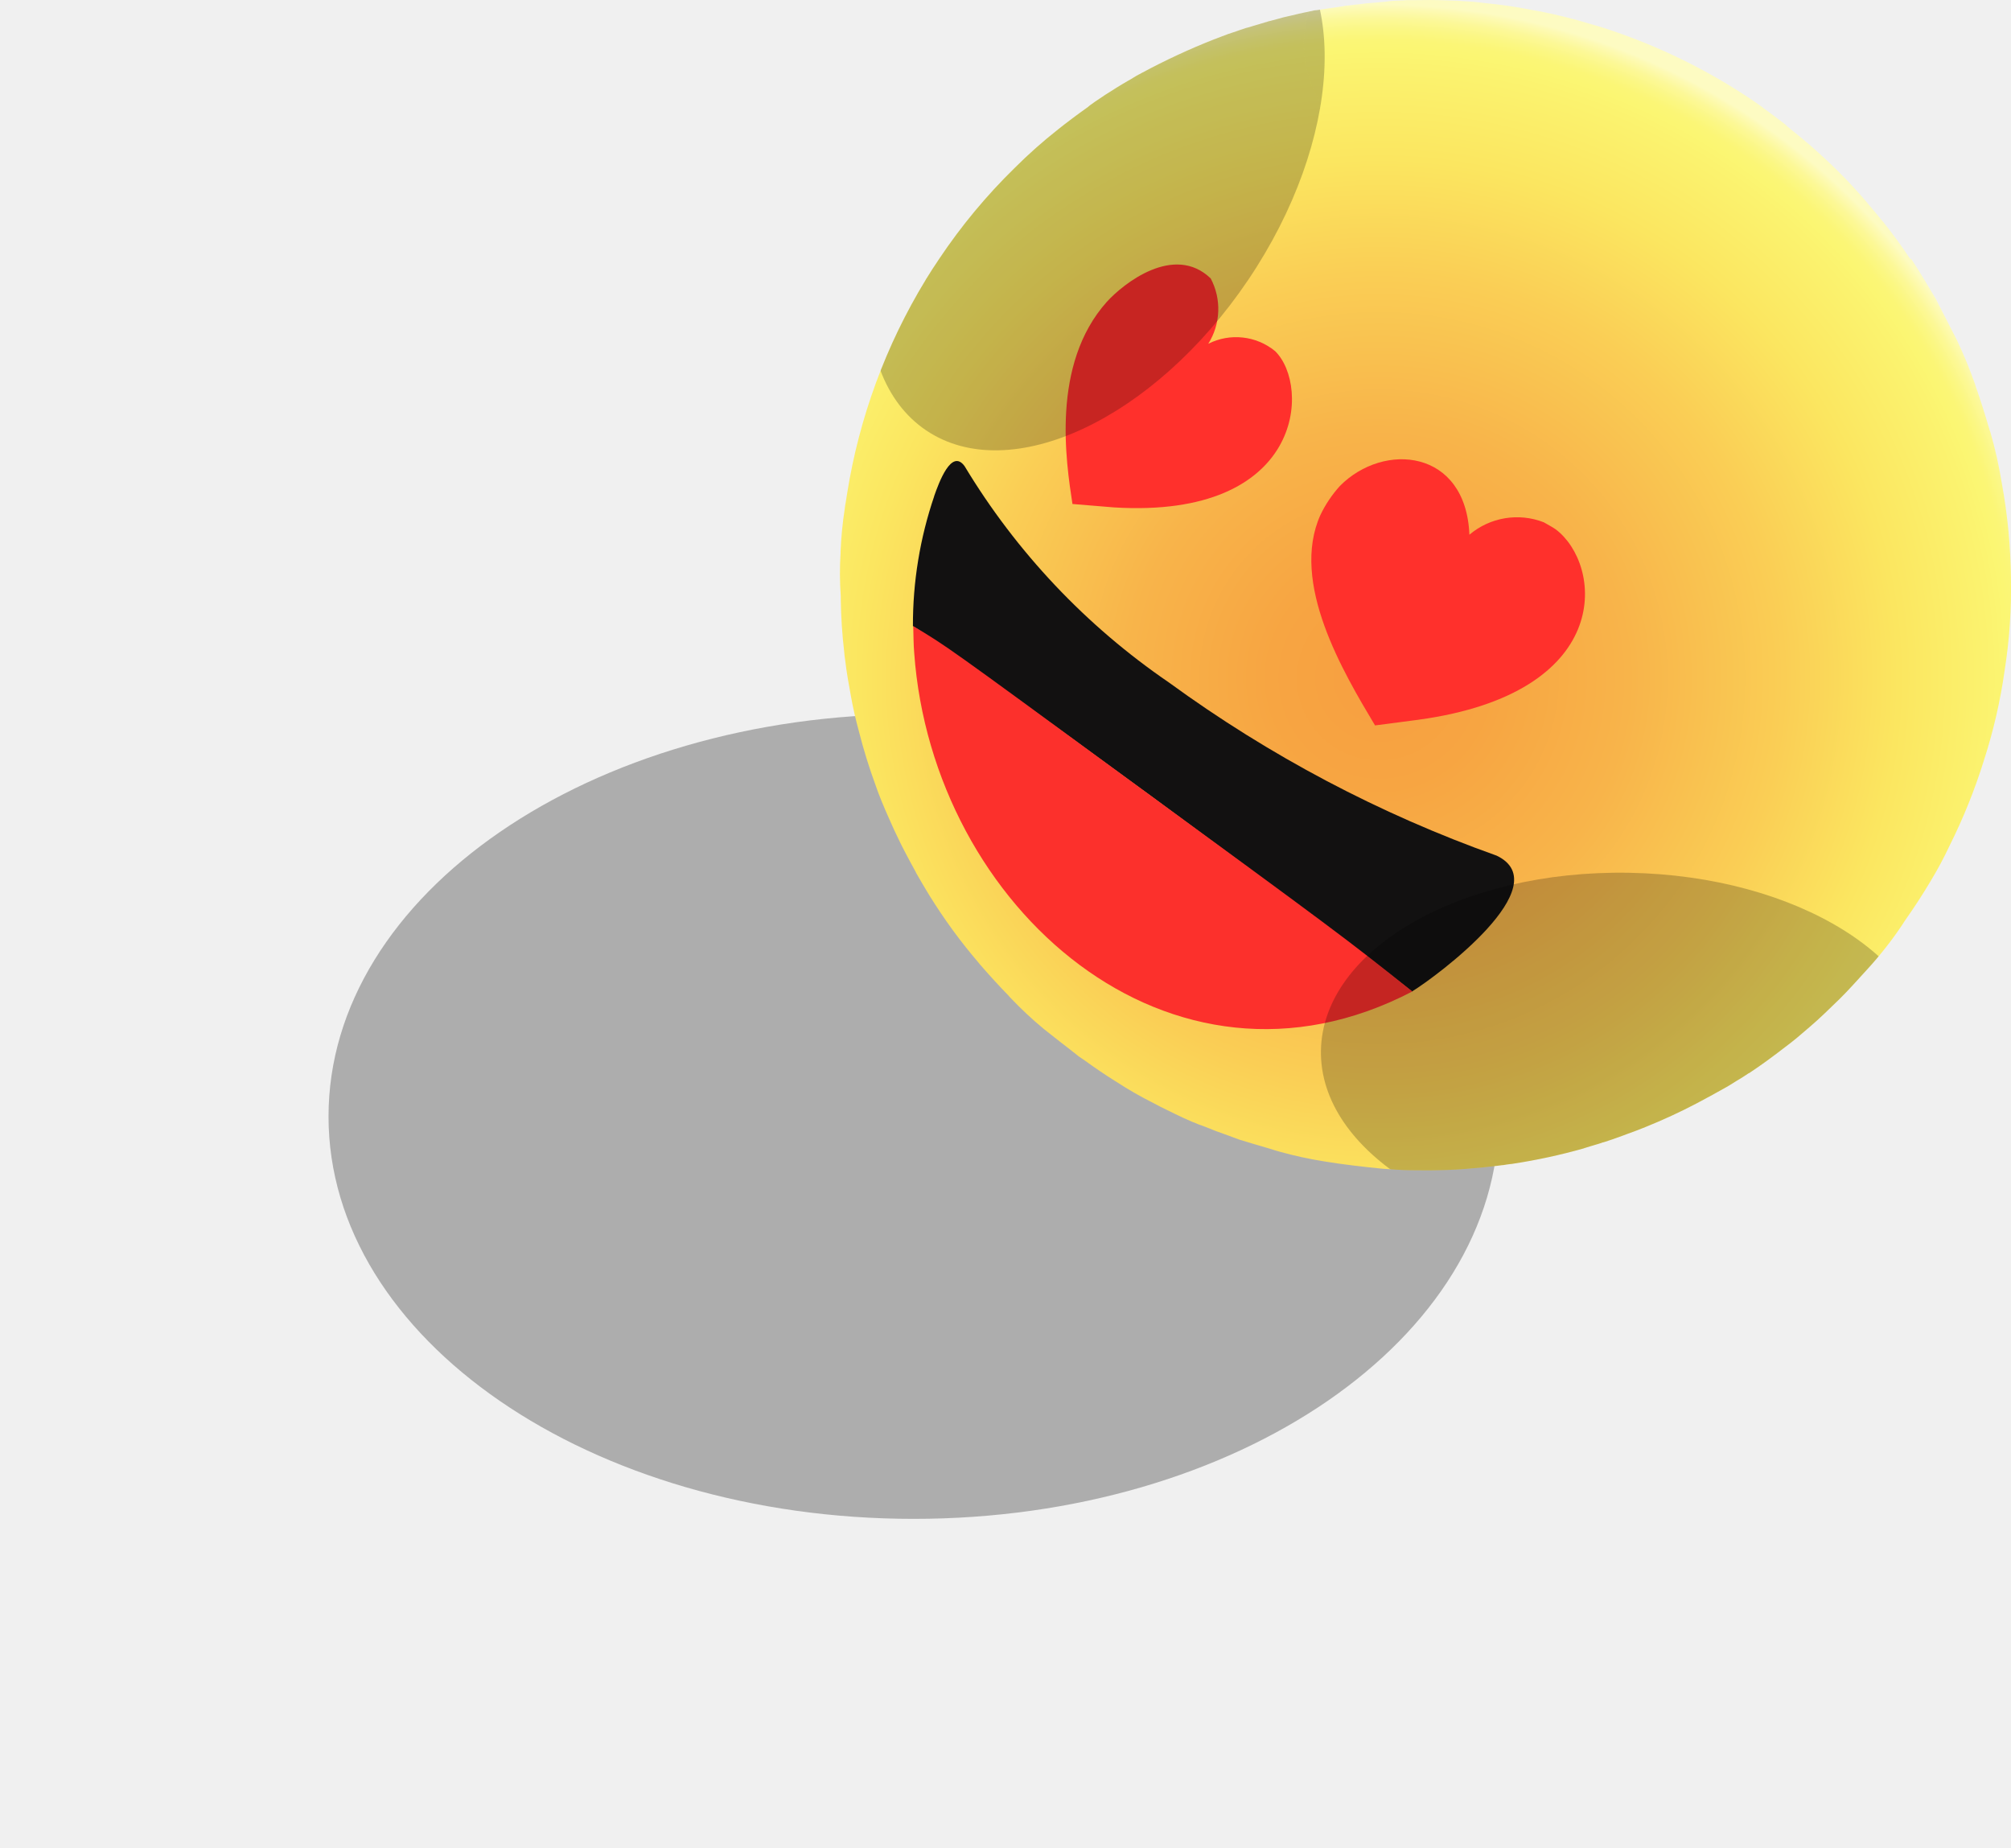
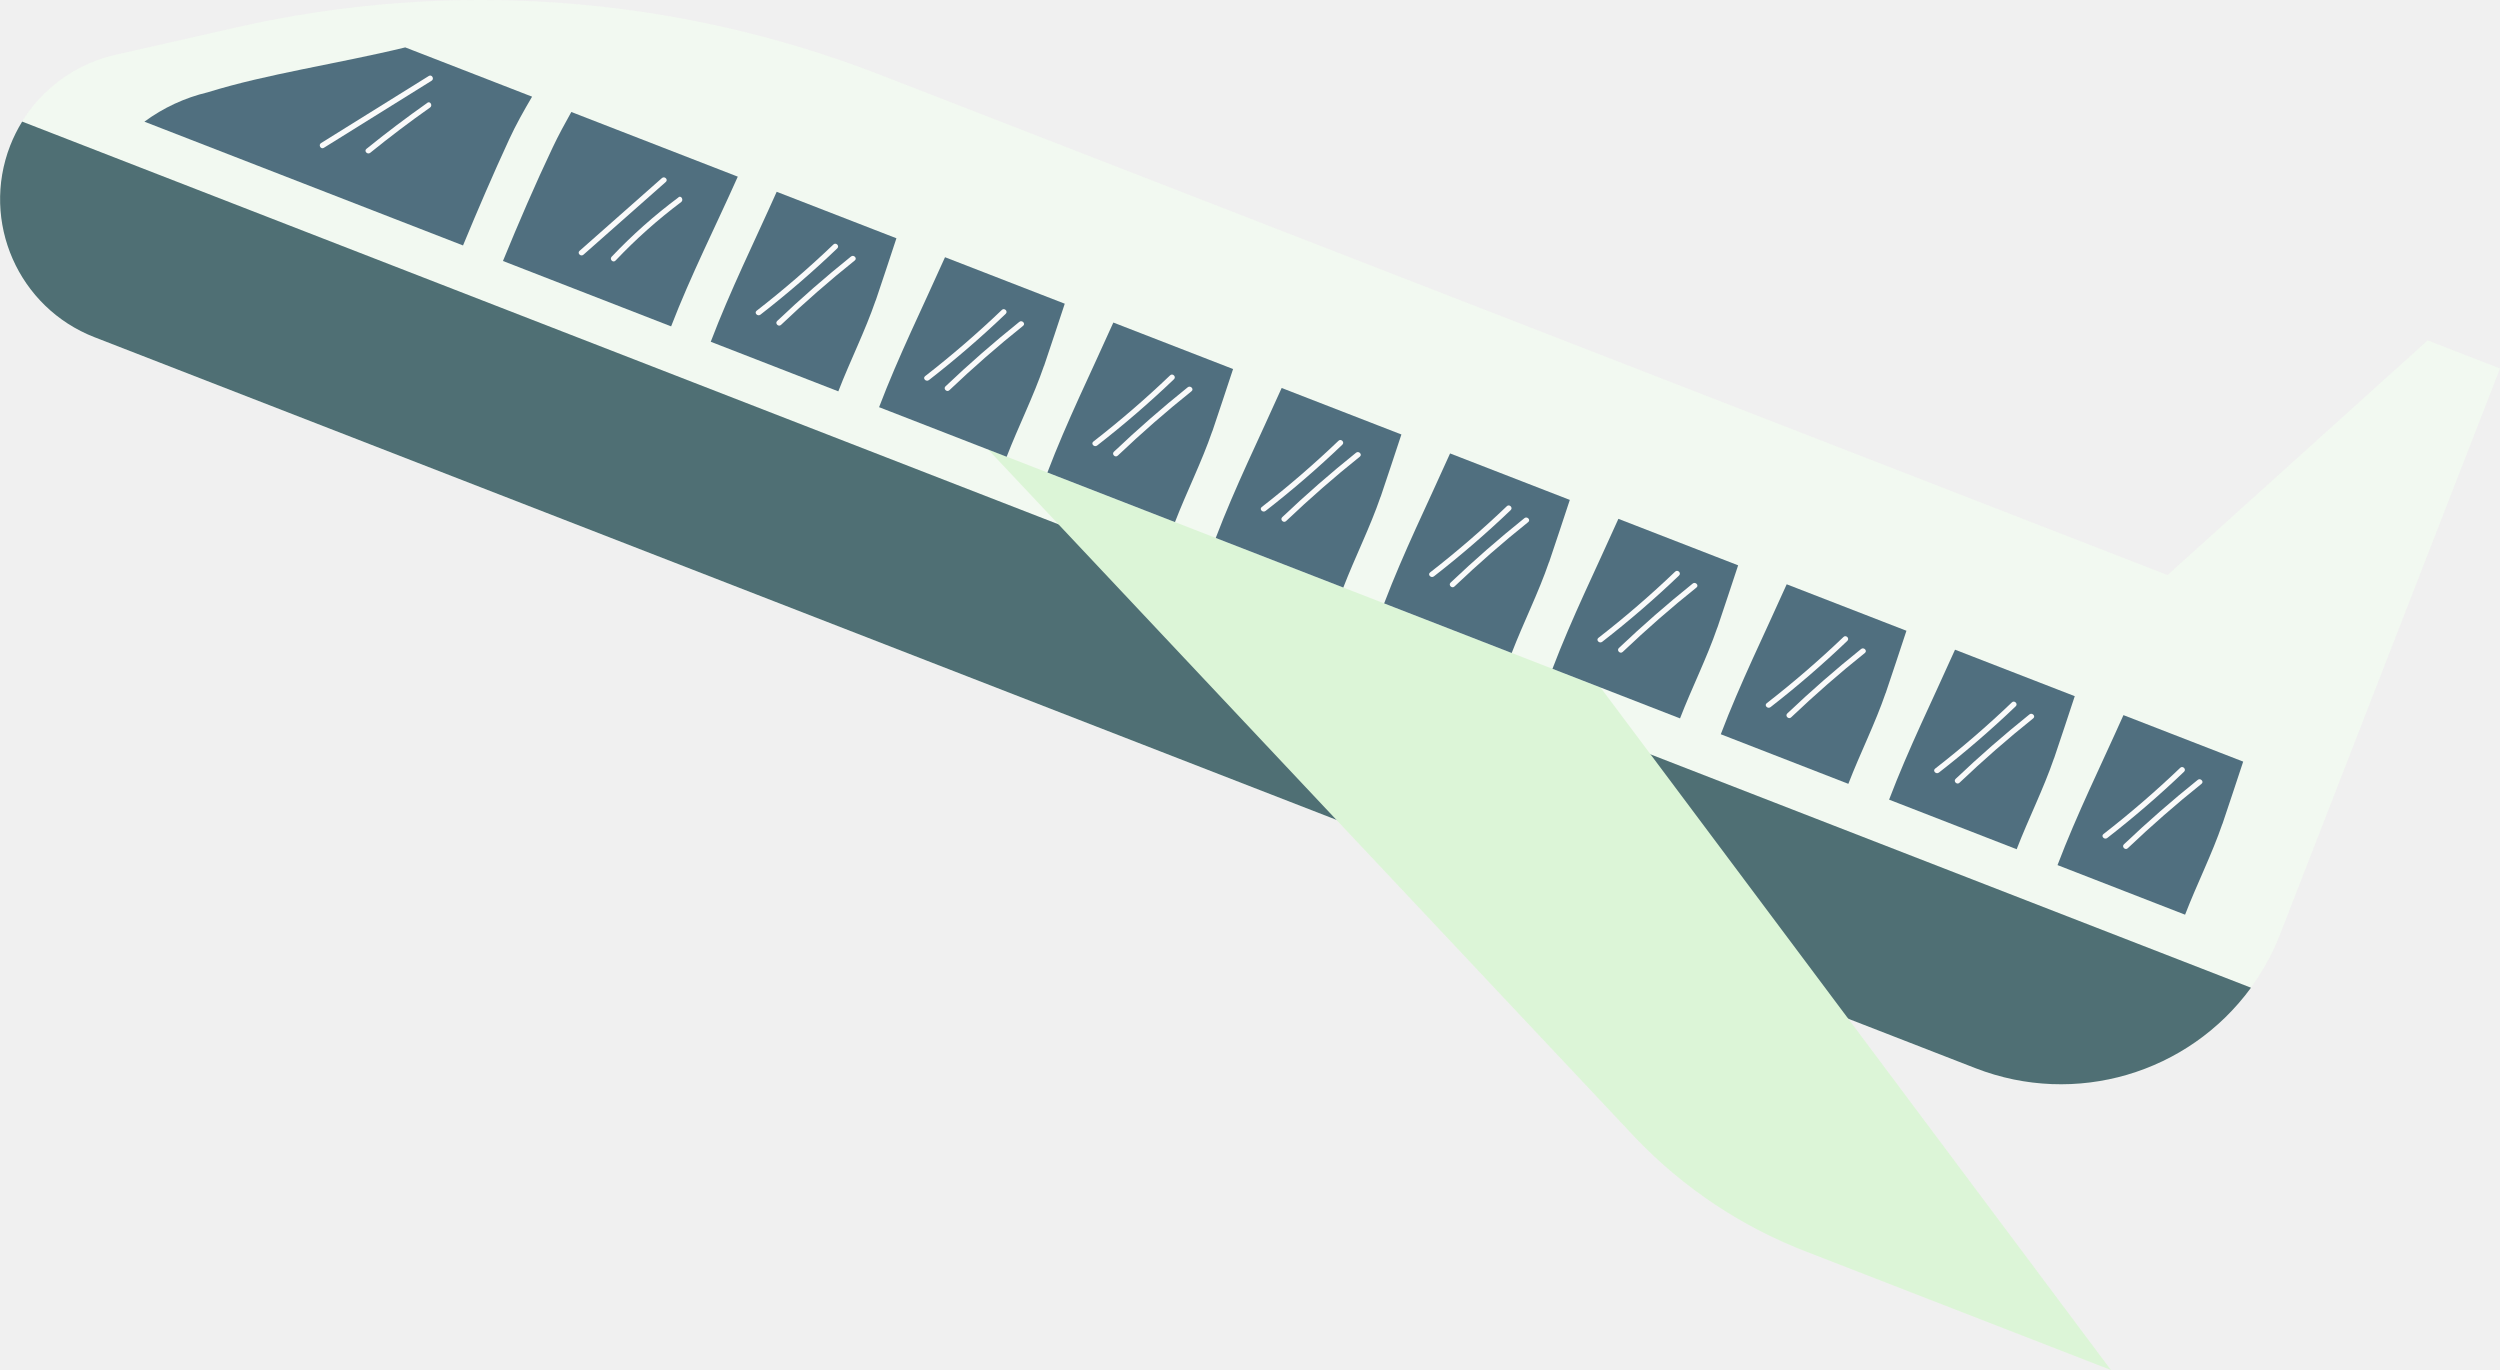
- <svg xmlns="http://www.w3.org/2000/svg" xmlns:xlink="http://www.w3.org/1999/xlink" width="82.478" height="75.758" viewBox="0 0 82.478 75.758">
-   <defs>
-     <radialGradient id="radial-gradient" cx="0.471" cy="0.58" r="0.575" gradientTransform="matrix(-0.999, -0.004, -0.004, 1, 0.933, 0.001)" gradientUnits="objectBoundingBox">
-       <stop offset="0" stop-color="#f79f40" />
-       <stop offset="0.163" stop-color="#f7a542" />
-       <stop offset="0.371" stop-color="#f8b44a" />
-       <stop offset="0.601" stop-color="#face55" />
-       <stop offset="0.771" stop-color="#fbe660" />
-       <stop offset="0.91" stop-color="#fbf36f" />
-       <stop offset="0.932" stop-color="#fbf672" />
-       <stop offset="0.947" stop-color="#fbf676" />
-       <stop offset="0.962" stop-color="#fbf783" />
-       <stop offset="0.978" stop-color="#fcf897" />
-       <stop offset="0.994" stop-color="#fdfab4" />
-       <stop offset="1" stop-color="#fdfbc2" />
-     </radialGradient>
-     <clipPath id="clip-path">
-       <path id="Trazado_116496" data-name="Trazado 116496" d="M52.65,29.84v-.06c0-.11-.03-.77-.15-1.75-.01-.09-.02-.17-.03-.26-.02-.12-.04-.25-.06-.38a23.894,23.894,0,0,0-3.15-8.77c0-.01-.01-.01-.01-.02-.17-.29-.35-.57-.54-.85h0a23.353,23.353,0,0,0-3.06-3.74,20.449,20.449,0,0,0-1.77-1.6c-.39-.32-.78-.62-1.19-.91a.265.265,0,0,1-.06-.05l-.05-.04-.21-.15c-.26-.18-.55-.37-.86-.57h0c-.01-.01-.02-.01-.03-.02-.15-.09-.3-.19-.47-.28-.07-.04-.15-.09-.22-.13s-.12-.07-.19-.11a1.092,1.092,0,0,0-.15-.08,25.413,25.413,0,0,0-2.93-1.4c-.26-.11-.47-.18-.58-.23l-.18-.07-.18-.07c-.01,0-.02-.01-.03-.01l-.04-.01-.3-.1-.04-.01c-.01,0-.03-.01-.04-.01l-.2-.07a2.759,2.759,0,0,0-.27-.08l-.23-.07c-.04-.01-.09-.03-.13-.04-.01,0-.03-.01-.04-.01s-.03-.01-.05-.01a.636.636,0,0,1-.07-.02l-.26-.07-.22-.06c-.07-.02-.14-.03-.21-.05h-.01l-.13-.03-.25-.06-.18-.04a2.049,2.049,0,0,0-.24-.05c-.01,0-.03-.01-.04-.01-.06-.01-.12-.03-.18-.04l-.11-.02-.13-.03h-.02l-.04-.01c-.02,0-.05-.01-.07-.01a1.766,1.766,0,0,1-.2-.04.6.6,0,0,0-.12-.02h0a2.068,2.068,0,0,1-.22-.04l-.19-.03c-.03-.01-.07-.01-.11-.02a.985.985,0,0,0-.17-.02,1,1,0,0,0-.16-.02l-.27-.03-.25-.03c-.03,0-.05-.01-.08-.01h-.02a1.641,1.641,0,0,0-.23-.02l-.34-.03c-.08-.01-.16-.01-.23-.02-.09-.01-.17-.01-.26-.02s-.18-.01-.27-.02A.97.97,0,0,1,29.76,7h-.37c-.48-.01-.96-.01-1.45,0-.11,0-.21,0-.31.01s-.22.01-.32.02c-.07,0-.13.01-.19.01-.16.01-.31.02-.46.04-.05,0-.11.01-.16.01-.22.02-.43.04-.64.07-.1.01-.2.02-.3.04h-.01c-.02,0-.04.01-.06.01q-.24.03-.45.06c-.11.02-.23.04-.34.05-.26.04-.47.08-.61.11-.7.14-1.38.3-2.06.5-.41.11-.77.22-1.21.38a24.021,24.021,0,0,0-5.31,2.61h0c-.17.11-.33.22-.49.33a.265.265,0,0,0-.06.05c-.28.2-.56.4-.84.61a.423.423,0,0,1-.07.05l-.02.02-.02.02c-.01.01-.02.02-.03.02s-.02.01-.03.02c-.08.06-.15.12-.23.18-.15.12-.3.24-.44.36-.08.07-.16.13-.24.2-.16.14-.32.27-.46.4l-.02.02-.02.02c-.03.03-.07.06-.1.09-.75.69-1.21,1.19-1.24,1.22-.23.25-.46.51-.69.77-.16.19-.33.38-.5.59-.01.01-.02.03-.04.04l-.03.03c-.34.42-.69.89-1.08,1.46l-.01.01-.01.01c-.01.01-.01.02-.02.02-.18.26-.36.55-.54.86-.16.26-.32.52-.46.75l-.46.88c-.15.29-.29.56-.42.82a16.758,16.758,0,0,0-.76,1.82h0v.01c-.22.6-.42,1.23-.6,1.84l-.01.02a.037.037,0,0,1-.01.03,17.968,17.968,0,0,0-.5,2.13,23.506,23.506,0,0,0-.17,7.66,22.794,22.794,0,0,0,.82,3.68,23.944,23.944,0,0,0,1.38,3.51,15.311,15.311,0,0,0,.75,1.42c.32.56.68,1.11,1.06,1.66.04.07.09.13.13.2a16,16,0,0,0,1.39,1.8c.34.37.78.88,1.14,1.24s.83.82,1.22,1.15h0c.42.37.6.53.99.83q.72.585,1.47,1.08h.01c.16.11.32.22.49.32.19.12.38.24.55.34.09.05.22.13.36.21a.573.573,0,0,1,.07.04c.15.09.33.18.52.29.04.02.09.05.13.07a22.789,22.789,0,0,0,2.12,1c.18.07.42.17.7.28l.24.09.42.15.3.1.11.03c.01,0,.01,0,.02.01l.16.05a2.759,2.759,0,0,0,.27.08l.26.08c.01,0,.02,0,.02.01a22.1,22.1,0,0,0,2.96.66l.09.01c.08.01.17.03.27.04h.03l.23.03.53.06c.24.03.56.05.79.07s.49.03.74.04h.02c.13.01.25.01.37.01.33.01.77,0,1.1.01s.79-.03,1.13-.05c.72-.06,1.68-.17,2.39-.28a18.747,18.747,0,0,0,1.84-.38c.14-.04.28-.08.43-.12.43-.12.87-.25,1.24-.36l.43-.16c.35-.12.69-.25,1.03-.38l.17-.06c.4-.15.89-.38,1.32-.59.19-.09.37-.18.55-.28a15.71,15.71,0,0,0,1.56-.88c.02-.01.03-.02.05-.03.41-.26.82-.52,1.22-.81.09-.06.18-.12.26-.17l.44-.34c.12-.09.23-.18.35-.27l.66-.52a14.289,14.289,0,0,0,1.37-1.26l.03-.03.07-.07c.35-.35.74-.77,1.2-1.29a.138.138,0,0,0,.03-.04h0a20.958,20.958,0,0,0,2.02-2.71c.01-.01.01-.02.02-.03.19-.3.38-.61.57-.95v-.01h0c.08-.14.16-.29.24-.44.11-.2.22-.41.31-.59l.09-.18c.16-.32.31-.65.47-.99.21-.47.41-.94.56-1.36h0c.26-.7.5-1.44.71-2.23.13-.48.25-.96.33-1.41.1-.48.18-.98.25-1.5.02-.12.03-.23.05-.34.08-.69.14-1.41.16-2.14v-.13C52.68,31.04,52.68,30.45,52.65,29.84Z" transform="translate(-4.654 -6.992)" />
-     </clipPath>
-     <linearGradient id="linear-gradient" x1="-0.166" y1="-323.933" x2="-1.166" y2="-323.933" gradientUnits="objectBoundingBox">
-       <stop offset="0" stop-color="#19b79c" />
-       <stop offset="0.405" stop-color="#1dbb9e" />
-       <stop offset="0.825" stop-color="#2ac8a3" />
-       <stop offset="0.997" stop-color="#31cfa6" />
-     </linearGradient>
-     <linearGradient id="linear-gradient-2" x1="-2.106" y1="-363.238" x2="-3.08" y2="-363.238" xlink:href="#linear-gradient" />
-     <clipPath id="clip-path-2">
-       <path id="Trazado_116504" data-name="Trazado 116504" d="M4.652,29.65v-.06a15.757,15.757,0,0,1,.17-1.74,2.335,2.335,0,0,1,.04-.26c.02-.12.04-.25.06-.38a24.088,24.088,0,0,1,3.22-8.75c0-.01.01-.01.01-.02.18-.29.36-.57.55-.85h0a23.39,23.39,0,0,1,3.09-3.72,20.134,20.134,0,0,1,1.78-1.58q.585-.465,1.2-.9a.265.265,0,0,0,.06-.05l.05-.04.21-.15c.26-.18.55-.37.86-.56h0c.01-.01.02-.01.03-.02.15-.09.31-.19.47-.28a2.53,2.53,0,0,0,.22-.13c.06-.04.12-.07.19-.11.05-.03.1-.05.15-.08a27.308,27.308,0,0,1,2.95-1.37c.26-.1.47-.18.58-.22l.18-.06.18-.06c.01,0,.02-.01.03-.01l.05-.02.3-.1.04-.01c.01,0,.03-.01.04-.01l.2-.06c.08-.02.19-.06.27-.08l.23-.07a.647.647,0,0,0,.13-.04c.01,0,.03-.01.04-.01s.03-.01.05-.01a.637.637,0,0,0,.07-.02l.26-.07.22-.06c.07-.02.14-.03.21-.05h.01l.13-.03c.08-.02.18-.04.25-.06l.18-.04c.08-.02.16-.03.24-.05.01,0,.03-.01.04-.01a1.163,1.163,0,0,0,.18-.04l.11-.01.13-.02h.02l.04-.01c.02,0,.05-.01.07-.01l.2-.03c.04-.01.09-.01.13-.02h0l.22-.03.19-.03a.516.516,0,0,0,.11-.02.985.985,0,0,1,.17-.02c.06-.01.11-.01.16-.02l.27-.03.25-.03c.03,0,.05-.01.08-.01h.02c.07-.01.15-.01.23-.02l.34-.03c.08-.01.16-.01.23-.02a1.569,1.569,0,0,1,.24-.03,2.437,2.437,0,0,1,.27-.01.86.86,0,0,1,.16-.01l.15-.01h.24c.49-.01.97-.01,1.45.01.11,0,.21.01.31.01s.22.01.32.02c.07,0,.13.01.19.01.16.01.31.02.46.04.05.01.11.01.16.02.22.02.43.05.64.07.1.01.2.03.3.04h.01c.02,0,.04.01.06.01.16.02.31.05.45.07l.34.06c.26.05.47.09.6.11.69.14,1.38.31,2.06.52.41.11.76.23,1.21.39a24.178,24.178,0,0,1,5.28,2.65h0c.16.11.33.22.49.34a.265.265,0,0,1,.06.05c.28.2.56.41.83.62a.424.424,0,0,0,.07.05l.02.02.02.02.03.03c.01.01.02.01.02.02.08.06.15.12.22.18.15.12.3.24.44.36.08.07.16.14.24.2.16.14.31.28.46.41l.02.02.02.02c.03.03.07.06.1.09.75.69,1.2,1.2,1.23,1.23.23.25.46.51.68.78.16.19.32.38.49.59.01.01.02.03.04.04l.02.03c.33.42.69.89,1.07,1.47l.04.01.01.01c.01.01.01.02.02.02.17.26.36.56.54.86.16.26.31.53.45.75l.45.88c.15.29.29.56.42.82a18.431,18.431,0,0,1,.75,1.83h0v.01c.21.6.41,1.23.59,1.85l.01.02a.037.037,0,0,0,.01.03,17.59,17.59,0,0,1,.48,2.14,22.71,22.71,0,0,1,.37,3.87,21.465,21.465,0,0,1-.26,3.8,21.96,21.96,0,0,1-.85,3.68,23.286,23.286,0,0,1-1.41,3.5,15.244,15.244,0,0,1-.76,1.42c-.33.56-.69,1.11-1.07,1.65-.04.07-.09.13-.13.2a15.2,15.2,0,0,1-1.41,1.79c-.34.37-.79.88-1.15,1.23s-.84.82-1.22,1.14h0c-.43.37-.6.52-1,.82-.49.38-.98.74-1.48,1.07H41.9c-.16.11-.32.21-.49.31-.19.12-.38.24-.55.33-.09.05-.22.12-.36.2a.574.574,0,0,0-.07.04c-.15.08-.33.18-.52.28-.04.02-.09.05-.13.07a23.108,23.108,0,0,1-2.12.98c-.18.07-.42.17-.71.27l-.24.09-.42.15-.3.1-.11.03c-.01,0-.01,0-.02.01l-.16.05c-.08.02-.19.06-.27.08l-.26.08c-.01,0-.02,0-.02.01a23.962,23.962,0,0,1-2.96.64l-.09.01c-.08.01-.17.02-.27.04H31.8l-.23.03-.53.06c-.24.02-.56.05-.79.07s-.49.03-.74.04h-.02c-.13,0-.25.01-.37.01-.33.01-.77,0-1.1,0s-.79-.04-1.13-.06c-.72-.07-1.68-.18-2.39-.3a16.281,16.281,0,0,1-1.84-.4c-.14-.04-.28-.08-.43-.13-.43-.12-.87-.26-1.24-.37l-.43-.16c-.35-.12-.69-.25-1.03-.39l-.17-.06c-.4-.15-.88-.38-1.32-.6-.19-.09-.37-.18-.55-.28a15.612,15.612,0,0,1-1.55-.89.219.219,0,0,0-.05-.03c-.41-.26-.81-.53-1.21-.82-.09-.06-.17-.12-.25-.17L14,49.97c-.12-.09-.23-.18-.35-.27l-.66-.52a15.233,15.233,0,0,1-1.36-1.27l-.03-.03-.06-.07c-.34-.35-.74-.78-1.19-1.3a.138.138,0,0,1-.03-.04h0a21.889,21.889,0,0,1-2-2.73c-.01-.01-.01-.02-.02-.03-.18-.3-.37-.61-.56-.95v-.01h0c-.08-.14-.16-.29-.24-.44-.11-.21-.22-.41-.31-.59l-.09-.18c-.16-.32-.31-.65-.46-.99-.21-.47-.41-.95-.55-1.36h0a22.441,22.441,0,0,1-.69-2.23c-.13-.48-.24-.96-.32-1.41-.09-.49-.18-.98-.24-1.5-.02-.12-.03-.23-.04-.34a21.166,21.166,0,0,1-.14-2.14v-.13A13.347,13.347,0,0,1,4.652,29.65Z" transform="translate(-4.627 -6.983)" fill="url(#radial-gradient)" />
-     </clipPath>
-   </defs>
-   <g id="Grupo_157926" data-name="Grupo 157926" transform="translate(13.474)">
-     <ellipse id="Elipse_4737" data-name="Elipse 4737" cx="24" cy="16.5" rx="24" ry="16.5" transform="translate(0 29.284)" fill="#0b0b0b" opacity="0.292" style="mix-blend-mode: multiply;isolation: isolate" />
-     <path id="Trazado_116493" data-name="Trazado 116493" d="M4.652,29.65v-.06a15.757,15.757,0,0,1,.17-1.74,2.335,2.335,0,0,1,.04-.26c.02-.12.04-.25.06-.38a24.088,24.088,0,0,1,3.22-8.75c0-.01.01-.01.01-.02.18-.29.36-.57.55-.85h0a23.39,23.39,0,0,1,3.09-3.72,20.134,20.134,0,0,1,1.78-1.58q.585-.465,1.2-.9a.265.265,0,0,0,.06-.05l.05-.04.21-.15c.26-.18.55-.37.86-.56h0c.01-.01.02-.01.03-.02.15-.09.31-.19.47-.28a2.53,2.53,0,0,0,.22-.13c.06-.04.12-.07.19-.11.05-.03.1-.05.15-.08a27.308,27.308,0,0,1,2.95-1.37c.26-.1.47-.18.58-.22l.18-.06.18-.06c.01,0,.02-.01.03-.01l.05-.02.3-.1.04-.01c.01,0,.03-.01.04-.01l.2-.06c.08-.02.19-.06.27-.08l.23-.07a.647.647,0,0,0,.13-.04c.01,0,.03-.01.04-.01s.03-.01.05-.01a.637.637,0,0,0,.07-.02l.26-.07.22-.06c.07-.02.14-.03.21-.05h.01l.13-.03c.08-.02.18-.04.25-.06l.18-.04c.08-.02.16-.03.24-.05.01,0,.03-.01.04-.01a1.163,1.163,0,0,0,.18-.04l.11-.01.13-.02h.02l.04-.01c.02,0,.05-.01.07-.01l.2-.03c.04-.01.09-.01.13-.02h0l.22-.03.19-.03a.516.516,0,0,0,.11-.02.985.985,0,0,1,.17-.02c.06-.01.11-.01.16-.02l.27-.03.25-.03c.03,0,.05-.01.08-.01h.02c.07-.01.15-.01.23-.02l.34-.03c.08-.01.16-.01.23-.02a1.569,1.569,0,0,1,.24-.03,2.437,2.437,0,0,1,.27-.01.86.86,0,0,1,.16-.01l.15-.01h.24c.49-.01.97-.01,1.45.01.11,0,.21.01.31.01s.22.01.32.02c.07,0,.13.01.19.01.16.01.31.02.46.04.05.01.11.01.16.02.22.02.43.05.64.07.1.01.2.03.3.04h.01c.02,0,.04.01.06.01.16.02.31.05.45.07l.34.06c.26.05.47.09.6.11.69.14,1.38.31,2.06.52.41.11.76.23,1.21.39a24.178,24.178,0,0,1,5.28,2.65h0c.16.11.33.22.49.34a.265.265,0,0,1,.06.05c.28.2.56.41.83.62a.424.424,0,0,0,.07.05l.02.02.02.02.03.03c.01.01.02.01.02.02.08.06.15.12.22.18.15.12.3.24.44.36.08.07.16.14.24.2.16.14.31.28.46.41l.02.02.02.02c.03.03.07.06.1.09.75.69,1.2,1.2,1.23,1.23.23.25.46.51.68.78.16.19.32.38.49.59.01.01.02.03.04.04l.02.03c.33.42.69.89,1.07,1.47l.04.01.01.01c.01.01.01.02.02.02.17.26.36.56.54.86.16.26.31.53.45.75l.45.88c.15.29.29.56.42.82a18.431,18.431,0,0,1,.75,1.83h0v.01c.21.6.41,1.23.59,1.85l.01.02a.037.037,0,0,0,.01.03,17.59,17.59,0,0,1,.48,2.14,22.71,22.71,0,0,1,.37,3.87,21.465,21.465,0,0,1-.26,3.8,21.96,21.96,0,0,1-.85,3.68,23.286,23.286,0,0,1-1.41,3.5,15.244,15.244,0,0,1-.76,1.42c-.33.56-.69,1.11-1.07,1.65-.04.07-.09.13-.13.2a15.2,15.2,0,0,1-1.41,1.79c-.34.37-.79.88-1.15,1.23s-.84.82-1.22,1.14h0c-.43.37-.6.52-1,.82-.49.38-.98.74-1.48,1.07H41.9c-.16.11-.32.21-.49.31-.19.12-.38.24-.55.33-.09.05-.22.12-.36.2a.574.574,0,0,0-.07.04c-.15.08-.33.18-.52.28-.04.02-.09.05-.13.07a23.108,23.108,0,0,1-2.12.98c-.18.07-.42.17-.71.27l-.24.09-.42.15-.3.1-.11.03c-.01,0-.01,0-.02.01l-.16.05c-.08.02-.19.06-.27.08l-.26.08c-.01,0-.02,0-.02.01a23.962,23.962,0,0,1-2.96.64l-.09.01c-.08.01-.17.02-.27.04H31.8l-.23.03-.53.06c-.24.02-.56.05-.79.07s-.49.03-.74.04h-.02c-.13,0-.25.01-.37.01-.33.01-.77,0-1.1,0s-.79-.04-1.13-.06c-.72-.07-1.68-.18-2.39-.3a16.281,16.281,0,0,1-1.84-.4c-.14-.04-.28-.08-.43-.13-.43-.12-.87-.26-1.24-.37l-.43-.16c-.35-.12-.69-.25-1.03-.39l-.17-.06c-.4-.15-.88-.38-1.32-.6-.19-.09-.37-.18-.55-.28a15.612,15.612,0,0,1-1.55-.89.219.219,0,0,0-.05-.03c-.41-.26-.81-.53-1.21-.82-.09-.06-.17-.12-.25-.17L14,49.97c-.12-.09-.23-.18-.35-.27l-.66-.52a15.233,15.233,0,0,1-1.36-1.27l-.03-.03-.06-.07c-.34-.35-.74-.78-1.19-1.3a.138.138,0,0,1-.03-.04h0a21.889,21.889,0,0,1-2-2.73c-.01-.01-.01-.02-.02-.03-.18-.3-.37-.61-.56-.95v-.01h0c-.08-.14-.16-.29-.24-.44-.11-.21-.22-.41-.31-.59l-.09-.18c-.16-.32-.31-.65-.46-.99-.21-.47-.41-.95-.55-1.36h0a22.441,22.441,0,0,1-.69-2.23c-.13-.48-.24-.96-.32-1.41-.09-.49-.18-.98-.24-1.5-.02-.12-.03-.23-.04-.34a21.166,21.166,0,0,1-.14-2.14v-.13A13.347,13.347,0,0,1,4.652,29.65Z" transform="translate(16.349 -6.983)" fill="url(#radial-gradient)" />
-     <g id="Grupo_86225" data-name="Grupo 86225" transform="translate(20.955 0.009)" clip-path="url(#clip-path)">
-       <path id="Trazado_116494" data-name="Trazado 116494" d="M50.67,21.64a4.37,4.37,0,0,1,.18-.46C50.8,21.33,50.74,21.48,50.67,21.64Z" transform="translate(-48.844 -6.992)" fill="url(#linear-gradient)" />
-       <path id="Trazado_116495" data-name="Trazado 116495" d="M4.7,34.92c.03-.14.05-.28.08-.41C4.75,34.65,4.73,34.79,4.7,34.92Z" transform="translate(43.196 -6.992)" fill="url(#linear-gradient-2)" />
+ <svg xmlns="http://www.w3.org/2000/svg" width="183.549" height="100.584" viewBox="0 0 183.549 100.584">
+   <g id="Grupo_1103338" data-name="Grupo 1103338" opacity="0.67">
+     <path id="Trazado_886241" data-name="Trazado 886241" d="M1593.689,194.5l-19.1,17.23L1480.1,175.012a81.049,81.049,0,0,0-47.256-3.5l-8.921,2.022a10.876,10.876,0,0,0-7.734,6.664h0a10.869,10.869,0,0,0,6.194,14.071L1560.5,247.944h0a17.273,17.273,0,0,0,22.355-9.842l7.82-20.123L1599,196.564l-5.316-2.065Z" transform="translate(-1415.45 -169.511)" fill="#f3fdf1" />
+     <path id="Trazado_886242" data-name="Trazado 886242" d="M1417.08,183.95a11.171,11.171,0,0,0-.878,1.762h0a10.869,10.869,0,0,0,6.194,14.071l138.117,53.674a17.278,17.278,0,0,0,20.209-5.916Z" transform="translate(-1415.454 -175.023)" fill="#003037" />
+     <path id="Trazado_886243" data-name="Trazado 886243" d="M1459.382,181.891c.488-1.063,1.075-2.1,1.681-3.134l-9.311-3.617c-2.516.612-5.07,1.094-7.616,1.62-2.306.476-4.63.977-6.881,1.675a12.854,12.854,0,0,0-4.655,2.158l23.393,9.088C1457.075,187.065,1458.194,184.463,1459.382,181.891Z" transform="translate(-1421.998 -171.66)" fill="#023047" />
+     <path id="Trazado_886244" data-name="Trazado 886244" d="M1492.422,187.558,1480.2,182.81c-.476.853-.946,1.712-1.366,2.6-1.3,2.739-2.5,5.527-3.653,8.34l12.346,4.8C1488.966,194.816,1490.79,191.218,1492.422,187.558Z" transform="translate(-1438.254 -174.588)" fill="#023047" />
+     <path id="Trazado_886245" data-name="Trazado 886245" d="M1532.81,222.9l47.516,50.527a34.419,34.419,0,0,0,12.593,8.377l22.324,8.674-37.477-50.113-44.95-17.471Z" transform="translate(-1460.256 -189.89)" fill="#d3f8cb" />
+     <path id="Trazado_886246" data-name="Trazado 886246" d="M1461.434,178.511l-7.913,4.927c-.222.136-.019.488.2.352q3.959-2.467,7.914-4.927c.222-.136.018-.488-.2-.352Z" transform="translate(-1429.948 -172.935)" fill="#fff" />
+     <path id="Trazado_886247" data-name="Trazado 886247" d="M1463.4,181.7q-2.291,1.614-4.476,3.382c-.2.167.087.451.284.284,1.428-1.156,2.887-2.263,4.389-3.32.211-.148.013-.5-.2-.352h0Z" transform="translate(-1432.023 -174.15)" fill="#fff" />
+     <path id="Trazado_886248" data-name="Trazado 886248" d="M1490.285,190.627l-6.046,5.341c-.2.173.093.458.285.284l6.046-5.341c.2-.173-.093-.458-.285-.284Z" transform="translate(-1441.687 -177.552)" fill="#fff" />
+     <path id="Trazado_886249" data-name="Trazado 886249" d="M1492.964,192.923a38.13,38.13,0,0,0-4.909,4.358c-.18.192.105.476.284.284a38.336,38.336,0,0,1,4.822-4.3c.2-.155,0-.507-.2-.352h0Z" transform="translate(-1443.148 -178.432)" fill="#fff" />
+     <g id="Grupo_1103117" data-name="Grupo 1103117" transform="translate(52.184 14.082)">
+       <path id="Trazado_886250" data-name="Trazado 886250" d="M1511.971,200.271c.519-1.521,1.014-3.048,1.52-4.569l-8.791-3.413c-1.632,3.66-3.419,7.27-4.841,11.011l9.366,3.641c.866-2.244,1.972-4.433,2.739-6.671Z" transform="translate(-1499.86 -192.29)" fill="#023047" />
+       <path id="Trazado_886251" data-name="Trazado 886251" d="M1510.9,198.513a72.8,72.8,0,0,1-5.638,4.865c-.2.161.08.445.284.284a72.69,72.69,0,0,0,5.638-4.865c.192-.179-.1-.47-.284-.284Z" transform="translate(-1501.897 -194.643)" fill="#fff" />
+       <path id="Trazado_886252" data-name="Trazado 886252" d="M1513.127,199.949q-2.81,2.253-5.416,4.729c-.192.179.1.47.285.284,1.738-1.651,3.542-3.233,5.415-4.729.2-.161-.086-.451-.284-.284Z" transform="translate(-1502.834 -195.195)" fill="#fff" />
    </g>
-     <path id="Trazado_116497" data-name="Trazado 116497" d="M25.873,27.33A16.375,16.375,0,0,0,25,32.66c2.26,1.39,16.97,12.2,20.47,14.98,1.03-.63,6.02-4.35,3.47-5.57a52.925,52.925,0,0,1-13.44-7.1,28.664,28.664,0,0,1-8.38-8.87c-.54-.75-1.06.69-1.25,1.23" transform="translate(-1.032 -6.983)" fill="#121111" />
-     <path id="Trazado_116499" data-name="Trazado 116499" d="M29.22,33.76c.75,10.43,10.52,19.05,20.43,13.88-2.65-2.12-3.33-2.62-11.66-8.71-7.45-5.46-7.45-5.46-8.81-6.27.01.33.01.77.04,1.1" transform="translate(-5.199 -6.983)" fill="#fc302c" />
-     <g id="Grupo_86231" data-name="Grupo 86231" transform="translate(40.307 18.833)">
-       <path id="Trazado_116501" data-name="Trazado 116501" d="M22.473,28.1c-1.25,2.78.93,6.44,2.24,8.63.65-.09,1.52-.19,2.17-.29,7.67-1.22,7.14-6.32,5.24-7.75-.14-.1-.34-.2-.49-.29a3.024,3.024,0,0,0-3.05.51c-.14-3.51-3.51-3.82-5.31-2a4.969,4.969,0,0,0-.8,1.19" transform="translate(-22.099 -25.816)" fill="#ff302c" />
+     <g id="Grupo_1103118" data-name="Grupo 1103118" transform="translate(64.542 18.886)">
+       <path id="Trazado_886253" data-name="Trazado 886253" d="M1531.961,208.041c.52-1.521,1.014-3.048,1.521-4.569l-8.791-3.413c-1.632,3.66-3.419,7.27-4.841,11.01l9.366,3.641c.866-2.244,1.972-4.433,2.739-6.671Z" transform="translate(-1519.85 -200.06)" fill="#023047" />
+       <path id="Trazado_886254" data-name="Trazado 886254" d="M1530.9,206.283a72.8,72.8,0,0,1-5.638,4.865c-.2.161.08.445.284.284a72.681,72.681,0,0,0,5.638-4.865c.192-.179-.1-.47-.284-.284Z" transform="translate(-1521.887 -202.413)" fill="#fff" />
+       <path id="Trazado_886255" data-name="Trazado 886255" d="M1533.117,207.709q-2.809,2.253-5.415,4.729c-.193.179.1.47.284.284,1.738-1.651,3.542-3.233,5.416-4.729.2-.161-.087-.451-.284-.284Z" transform="translate(-1522.824 -202.961)" fill="#fff" />
    </g>
-     <g id="Grupo_86232" data-name="Grupo 86232" transform="translate(30.232 10.846)">
-       <path id="Trazado_116503" data-name="Trazado 116503" d="M35.806,19.36c-2.3,2.57-1.67,6.58-1.41,8.29.51.04,1.19.1,1.7.14,7.78.48,8.08-4.98,6.61-6.41a2.529,2.529,0,0,0-2.74-.3,2.679,2.679,0,0,0,.1-2.68c-1.5-1.44-3.58.21-4.26.96" transform="translate(-34.117 -17.829)" fill="#ff302c" />
+     <g id="Grupo_1103119" data-name="Grupo 1103119" transform="translate(76.9 23.683)">
+       <path id="Trazado_886256" data-name="Trazado 886256" d="M1551.951,215.8c.519-1.521,1.014-3.048,1.521-4.569l-8.791-3.413c-1.632,3.66-3.419,7.27-4.841,11.01l9.366,3.641c.865-2.244,1.972-4.433,2.739-6.671Z" transform="translate(-1539.84 -207.82)" fill="#023047" />
+       <path id="Trazado_886257" data-name="Trazado 886257" d="M1550.885,214.053a72.885,72.885,0,0,1-5.639,4.865c-.2.161.08.445.285.284a72.8,72.8,0,0,0,5.638-4.865c.192-.179-.1-.47-.284-.284Z" transform="translate(-1541.877 -210.177)" fill="#fff" />
+       <path id="Trazado_886258" data-name="Trazado 886258" d="M1553.116,215.479q-2.809,2.253-5.415,4.729c-.192.179.1.47.284.284,1.738-1.651,3.543-3.233,5.416-4.729.2-.161-.086-.451-.285-.284Z" transform="translate(-1542.817 -210.725)" fill="#fff" />
    </g>
-     <g id="Enmascarar_grupo_59" data-name="Enmascarar grupo 59" transform="translate(20.976 0)" clip-path="url(#clip-path-2)">
-       <g id="Grupo_86233" data-name="Grupo 86233" transform="translate(-2.683 -7.272)" opacity="0.561" style="mix-blend-mode: multiply;isolation: isolate">
-         <g id="Grupo_86230" data-name="Grupo 86230" transform="translate(0)">
-           <ellipse id="Elipse_4734" data-name="Elipse 4734" cx="12.5" cy="7.5" rx="12.5" ry="7.5" transform="translate(21.707 1.557)" fill="#fff" opacity="0.743" />
-           <ellipse id="Elipse_4735" data-name="Elipse 4735" cx="12.5" cy="7.5" rx="12.5" ry="7.5" transform="translate(26.415 8.388) rotate(124)" opacity="0.387" />
-           <ellipse id="Elipse_4736" data-name="Elipse 4736" cx="12.5" cy="7.5" rx="12.5" ry="7.5" transform="matrix(-1, -0.017, 0.017, -1, 47.282, 58.274)" opacity="0.387" />
-         </g>
-       </g>
+     <g id="Grupo_1103120" data-name="Grupo 1103120" transform="translate(89.258 28.487)">
+       <path id="Trazado_886259" data-name="Trazado 886259" d="M1571.941,223.571c.519-1.521,1.014-3.048,1.521-4.569l-8.791-3.413c-1.632,3.66-3.419,7.27-4.84,11.01l9.366,3.641c.865-2.244,1.972-4.433,2.738-6.671Z" transform="translate(-1559.83 -215.59)" fill="#023047" />
+       <path id="Trazado_886260" data-name="Trazado 886260" d="M1570.884,221.823a72.875,72.875,0,0,1-5.638,4.865c-.2.161.081.445.284.284a72.534,72.534,0,0,0,5.638-4.865c.192-.179-.1-.47-.284-.284Z" transform="translate(-1561.871 -217.947)" fill="#fff" />
+       <path id="Trazado_886261" data-name="Trazado 886261" d="M1573.107,223.249q-2.81,2.253-5.416,4.729c-.192.179.1.47.285.284,1.737-1.651,3.542-3.233,5.415-4.729.2-.161-.087-.451-.284-.284Z" transform="translate(-1562.807 -218.495)" fill="#fff" />
+     </g>
+     <g id="Grupo_1103121" data-name="Grupo 1103121" transform="translate(101.623 33.291)">
+       <path id="Trazado_886262" data-name="Trazado 886262" d="M1591.941,231.341c.52-1.521,1.014-3.048,1.521-4.569l-8.791-3.412c-1.633,3.66-3.419,7.27-4.841,11.01l9.366,3.641c.865-2.244,1.972-4.433,2.738-6.671Z" transform="translate(-1579.83 -223.36)" fill="#023047" />
+       <path id="Trazado_886263" data-name="Trazado 886263" d="M1590.875,229.593a72.876,72.876,0,0,1-5.638,4.865c-.2.161.08.445.285.284a72.992,72.992,0,0,0,5.638-4.865c.191-.179-.1-.47-.285-.284Z" transform="translate(-1581.868 -225.717)" fill="#fff" />
+       <path id="Trazado_886264" data-name="Trazado 886264" d="M1593.1,231.019q-2.81,2.253-5.416,4.729c-.192.179.1.47.284.284,1.737-1.651,3.542-3.233,5.415-4.729.2-.161-.086-.451-.284-.284Z" transform="translate(-1582.803 -226.265)" fill="#fff" />
+     </g>
+     <g id="Grupo_1103122" data-name="Grupo 1103122" transform="translate(113.981 38.094)">
+       <path id="Trazado_886265" data-name="Trazado 886265" d="M1611.931,239.111c.519-1.521,1.014-3.048,1.521-4.569l-8.791-3.413c-1.632,3.66-3.418,7.27-4.841,11.01l9.366,3.641c.865-2.244,1.972-4.433,2.739-6.671Z" transform="translate(-1599.82 -231.13)" fill="#023047" />
+       <path id="Trazado_886266" data-name="Trazado 886266" d="M1610.865,237.363a72.694,72.694,0,0,1-5.638,4.865c-.2.161.081.445.285.284a72.757,72.757,0,0,0,5.638-4.865c.192-.179-.1-.47-.284-.284Z" transform="translate(-1601.857 -233.487)" fill="#fff" />
+       <path id="Trazado_886267" data-name="Trazado 886267" d="M1613.087,238.789q-2.81,2.253-5.416,4.729c-.192.179.1.47.284.284,1.737-1.651,3.543-3.233,5.416-4.729.2-.161-.087-.451-.284-.284Z" transform="translate(-1602.794 -234.035)" fill="#fff" />
+     </g>
+     <g id="Grupo_1103123" data-name="Grupo 1103123" transform="translate(126.339 42.898)">
+       <path id="Trazado_886268" data-name="Trazado 886268" d="M1631.921,246.881c.52-1.521,1.014-3.048,1.521-4.569l-8.791-3.412c-1.632,3.66-3.419,7.27-4.84,11.01l9.366,3.641c.865-2.244,1.972-4.433,2.739-6.671Z" transform="translate(-1619.811 -238.9)" fill="#023047" />
+       <path id="Trazado_886269" data-name="Trazado 886269" d="M1630.855,245.123a72.932,72.932,0,0,1-5.639,4.865c-.2.161.08.445.284.284a72.828,72.828,0,0,0,5.638-4.865c.192-.179-.1-.47-.284-.284Z" transform="translate(-1621.847 -241.253)" fill="#fff" />
+       <path id="Trazado_886270" data-name="Trazado 886270" d="M1633.087,246.559q-2.81,2.253-5.416,4.729c-.192.179.1.47.284.284,1.737-1.651,3.542-3.233,5.416-4.729.2-.161-.087-.451-.284-.284Z" transform="translate(-1622.787 -241.805)" fill="#fff" />
+     </g>
+     <g id="Grupo_1103124" data-name="Grupo 1103124" transform="translate(138.697 47.701)">
+       <path id="Trazado_886271" data-name="Trazado 886271" d="M1651.91,254.651c.52-1.521,1.015-3.048,1.521-4.569l-8.791-3.413c-1.632,3.66-3.419,7.27-4.84,11.01l9.366,3.641c.866-2.244,1.972-4.433,2.739-6.671Z" transform="translate(-1639.8 -246.67)" fill="#023047" />
+       <path id="Trazado_886272" data-name="Trazado 886272" d="M1650.855,252.893a72.828,72.828,0,0,1-5.638,4.865c-.2.161.08.445.284.284a72.82,72.82,0,0,0,5.638-4.865c.192-.179-.1-.47-.284-.284Z" transform="translate(-1641.842 -249.023)" fill="#fff" />
+       <path id="Trazado_886273" data-name="Trazado 886273" d="M1653.077,254.329q-2.809,2.253-5.415,4.729c-.192.179.1.47.284.284,1.737-1.651,3.543-3.233,5.415-4.729.2-.161-.087-.451-.284-.284Z" transform="translate(-1642.777 -249.575)" fill="#fff" />
+     </g>
+     <g id="Grupo_1103125" data-name="Grupo 1103125" transform="translate(151.062 52.505)">
+       <path id="Trazado_886274" data-name="Trazado 886274" d="M1671.911,262.421c.519-1.521,1.014-3.048,1.521-4.569l-8.791-3.413c-1.632,3.66-3.419,7.27-4.841,11.011l9.366,3.641c.865-2.244,1.972-4.433,2.739-6.671Z" transform="translate(-1659.8 -254.44)" fill="#023047" />
+       <path id="Trazado_886275" data-name="Trazado 886275" d="M1670.845,260.663a72.963,72.963,0,0,1-5.638,4.865c-.2.161.081.445.284.284a72.823,72.823,0,0,0,5.638-4.865c.191-.179-.1-.47-.284-.284Z" transform="translate(-1661.838 -256.793)" fill="#fff" />
+       <path id="Trazado_886276" data-name="Trazado 886276" d="M1673.066,262.1q-2.81,2.254-5.416,4.729c-.192.179.1.47.284.284,1.738-1.651,3.543-3.233,5.416-4.729.2-.161-.087-.451-.285-.284Z" transform="translate(-1662.773 -257.345)" fill="#fff" />
    </g>
  </g>
</svg>
